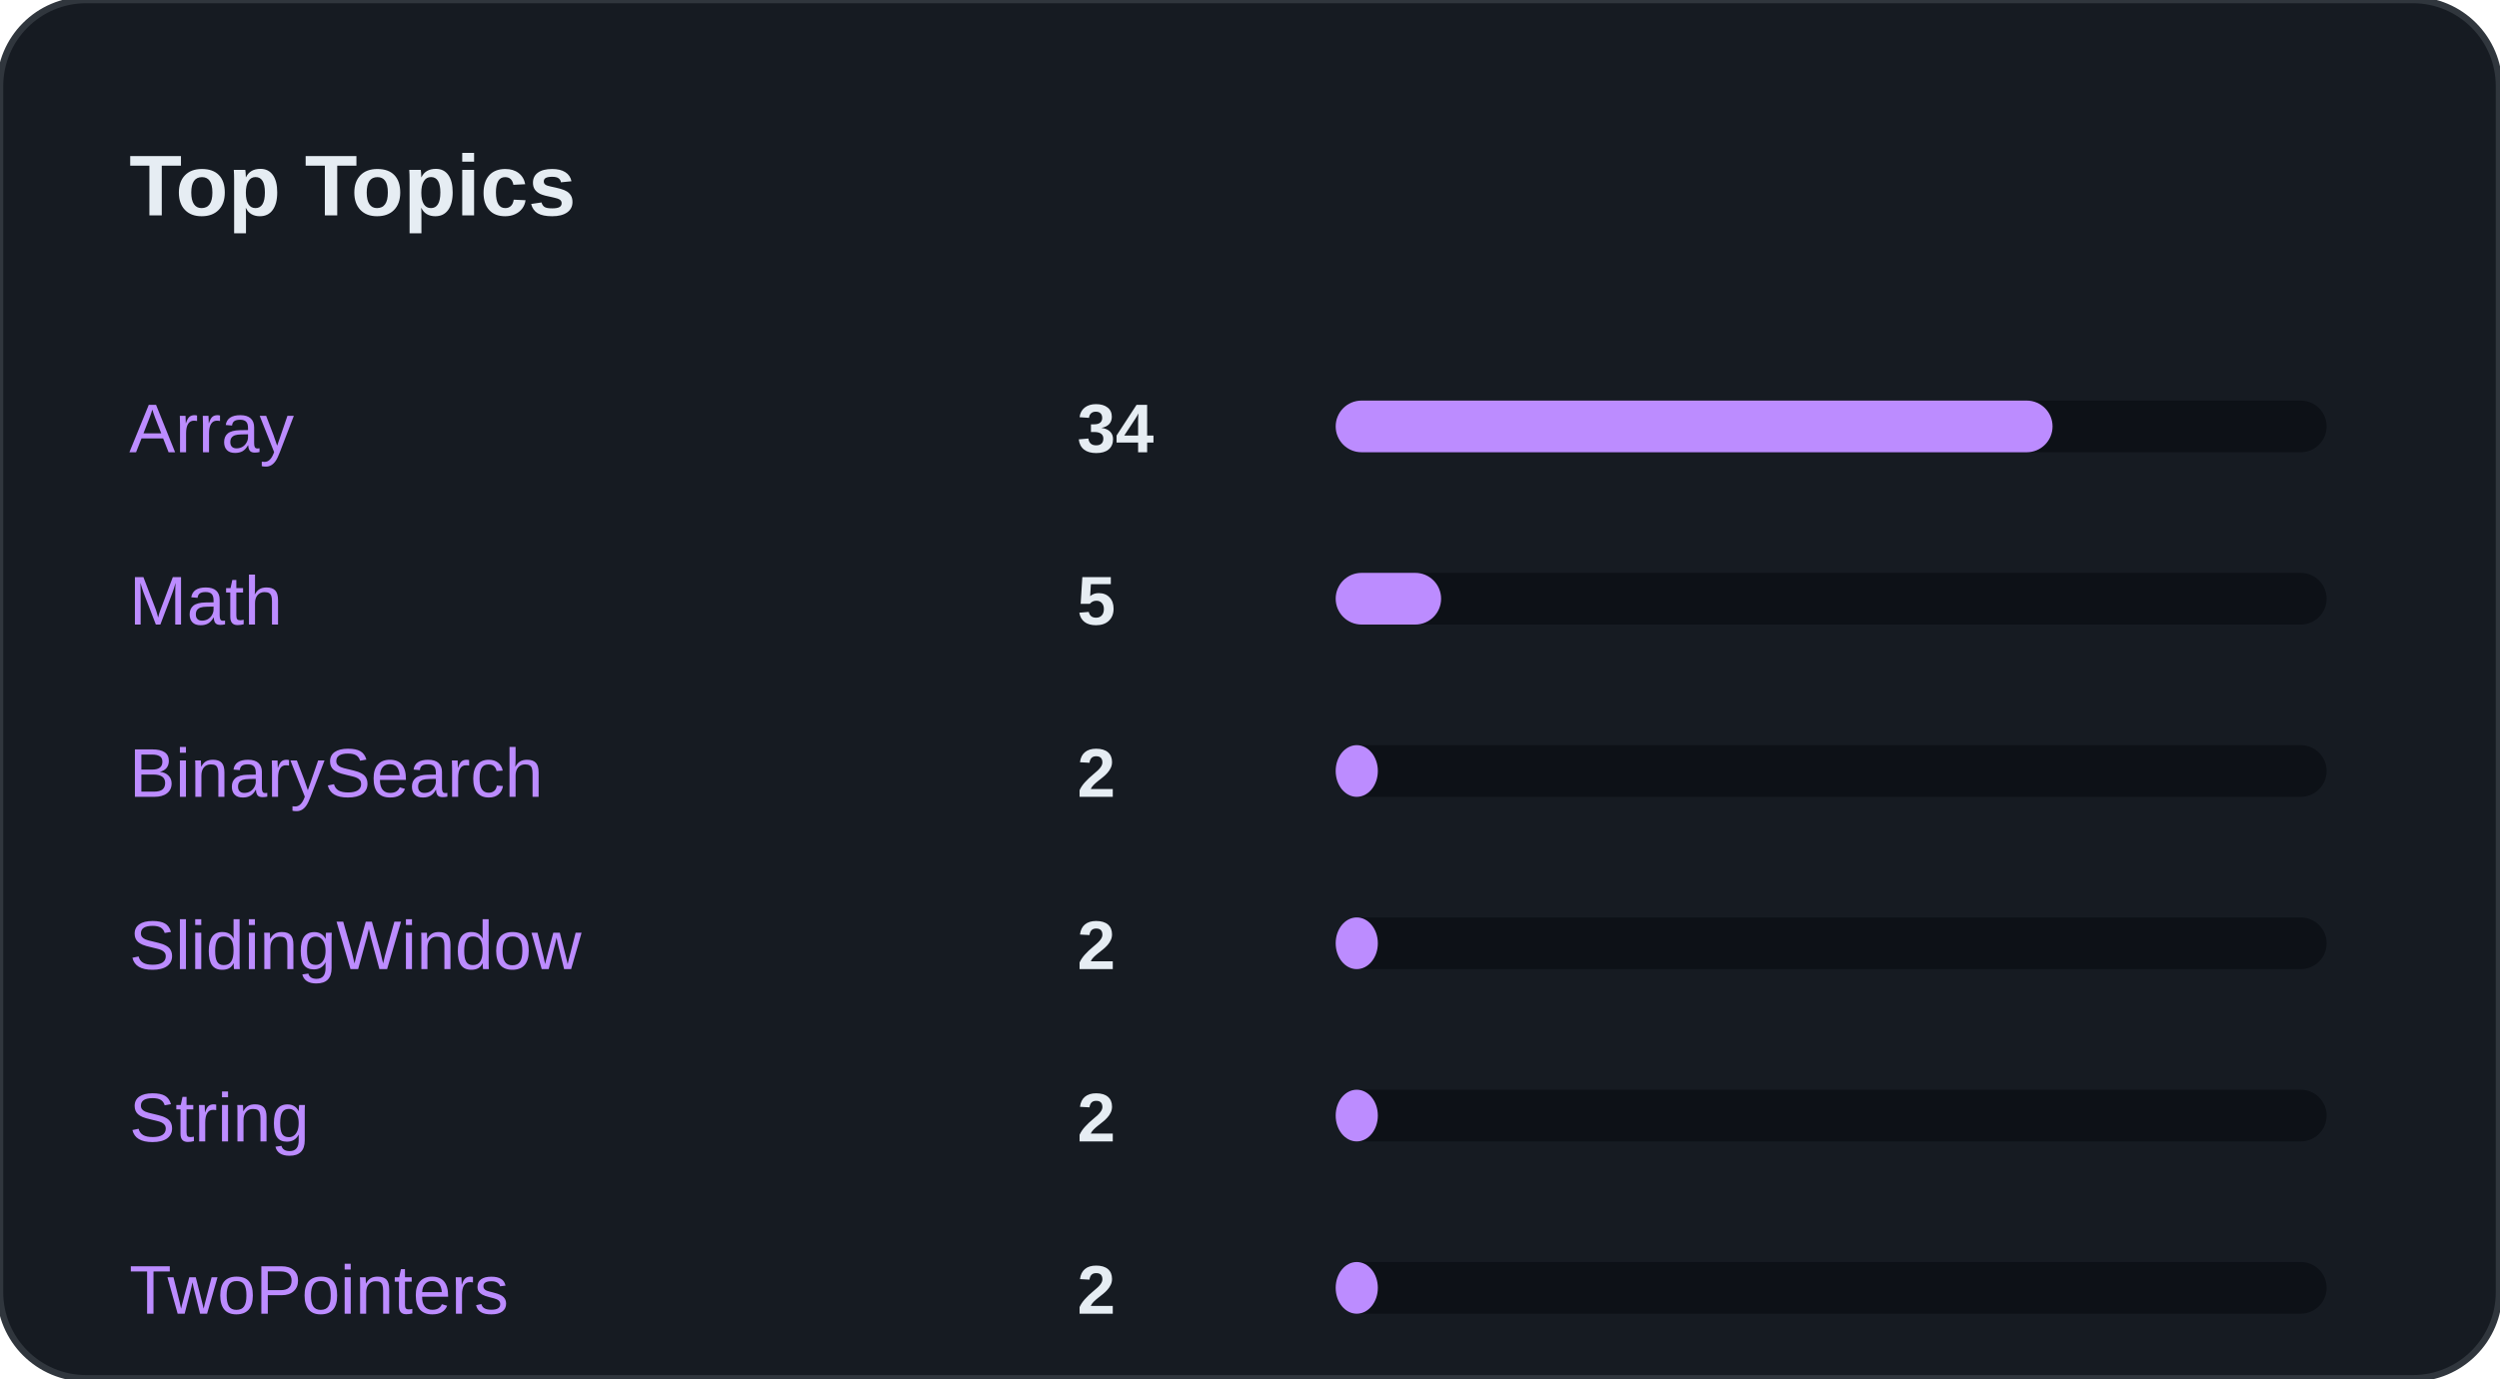
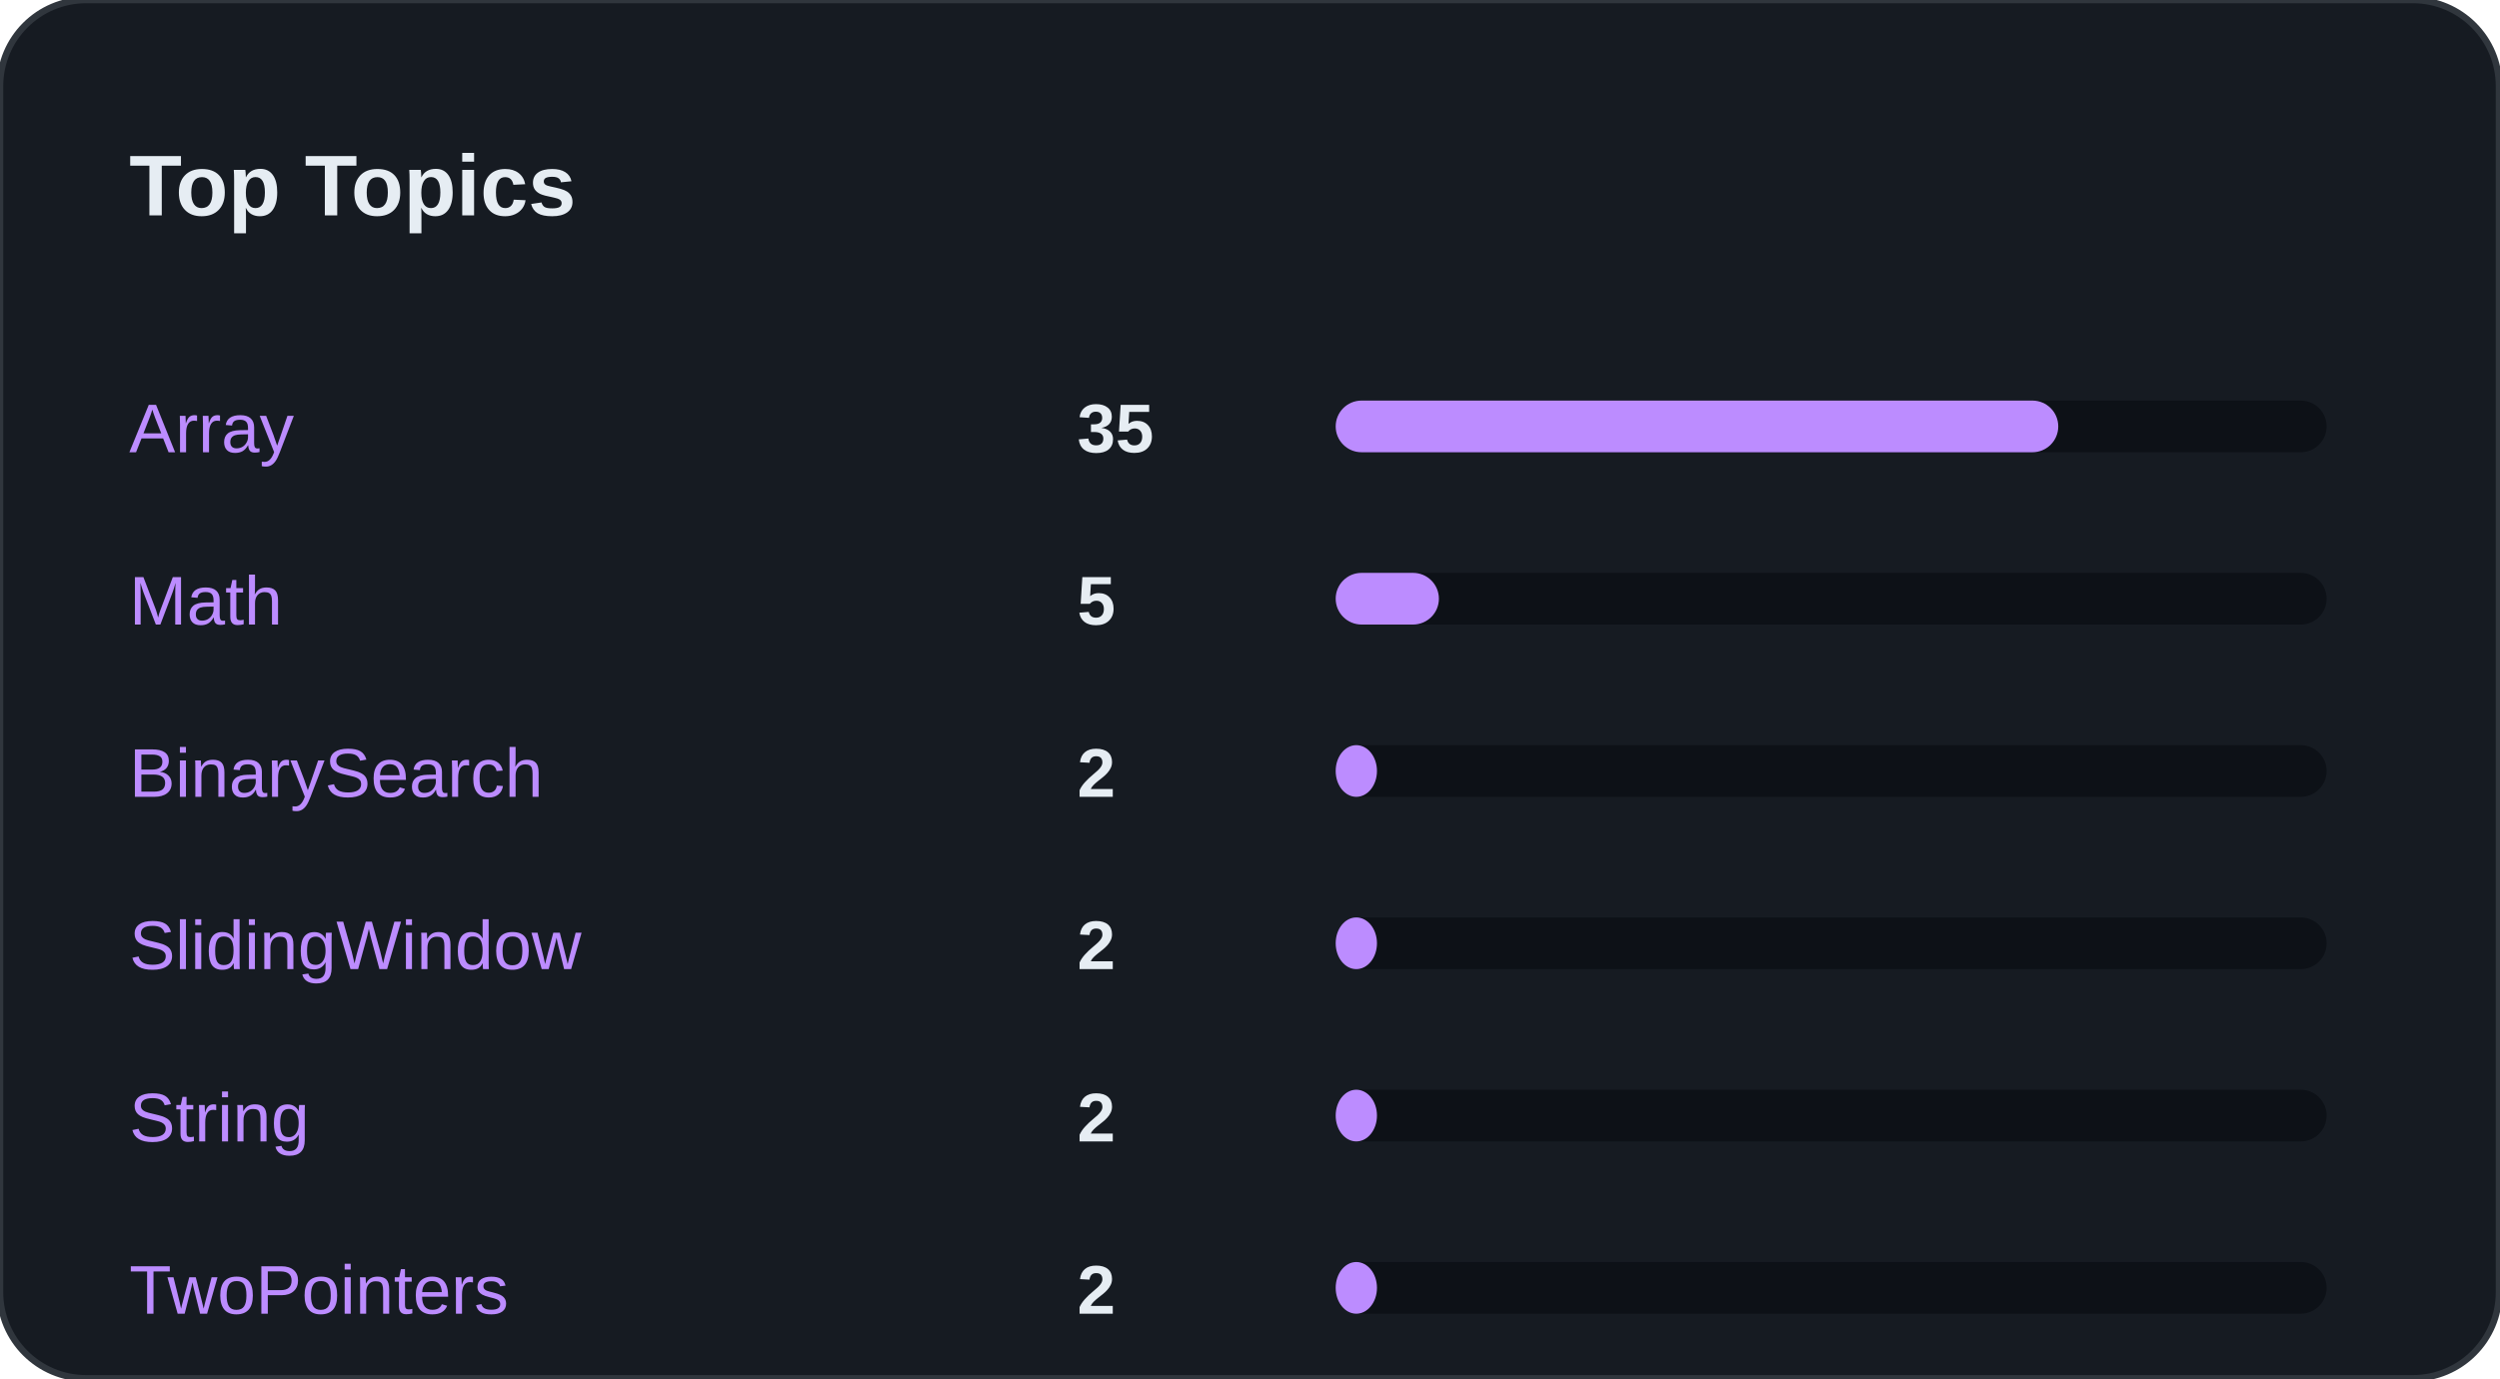
<svg xmlns="http://www.w3.org/2000/svg" width="100%" viewBox="0 0 580 320" preserveAspectRatio="xMidYMid meet">
  <rect width="580" height="320" rx="20" fill="#161B22" stroke="#30363D" stroke-width="1.5" />
  <text x="30" y="50" font-family="Segoe UI, Arial, sans-serif" font-size="20" font-weight="bold" fill="#E6EDF3">Top Topics</text>
  <text x="30" y="105" font-family="Segoe UI, Arial, sans-serif" font-size="16" fill="#BC8CFF">Array</text>
-   <text x="250" y="105" font-family="Segoe UI, Arial, sans-serif" font-size="16" font-weight="bold" fill="#E6EDF3">34</text>
+   <text x="250" y="105" font-family="Segoe UI, Arial, sans-serif" font-size="16" font-weight="bold" fill="#E6EDF3">35</text>
  <rect x="310" y="93" width="230" height="12" rx="6" fill="#0D1117" />
-   <rect x="310" y="93" width="166.383" height="12" rx="6" fill="#BC8CFF" />
+   <rect x="310" y="93" width="167.708" height="12" rx="6" fill="#BC8CFF" />
  <text x="30" y="145" font-family="Segoe UI, Arial, sans-serif" font-size="16" fill="#BC8CFF">Math</text>
  <text x="250" y="145" font-family="Segoe UI, Arial, sans-serif" font-size="16" font-weight="bold" fill="#E6EDF3">5</text>
  <rect x="310" y="133" width="230" height="12" rx="6" fill="#0D1117" />
-   <rect x="310" y="133" width="24.468" height="12" rx="6" fill="#BC8CFF" />
+   <rect x="310" y="133" width="23.958" height="12" rx="6" fill="#BC8CFF" />
  <text x="30" y="185" font-family="Segoe UI, Arial, sans-serif" font-size="16" fill="#BC8CFF">BinarySearch</text>
  <text x="250" y="185" font-family="Segoe UI, Arial, sans-serif" font-size="16" font-weight="bold" fill="#E6EDF3">2</text>
  <rect x="310" y="173" width="230" height="12" rx="6" fill="#0D1117" />
-   <rect x="310" y="173" width="9.787" height="12" rx="6" fill="#BC8CFF" />
+   <rect x="310" y="173" width="9.583" height="12" rx="6" fill="#BC8CFF" />
  <text x="30" y="225" font-family="Segoe UI, Arial, sans-serif" font-size="16" fill="#BC8CFF">SlidingWindow</text>
  <text x="250" y="225" font-family="Segoe UI, Arial, sans-serif" font-size="16" font-weight="bold" fill="#E6EDF3">2</text>
  <rect x="310" y="213" width="230" height="12" rx="6" fill="#0D1117" />
-   <rect x="310" y="213" width="9.787" height="12" rx="6" fill="#BC8CFF" />
+   <rect x="310" y="213" width="9.583" height="12" rx="6" fill="#BC8CFF" />
  <text x="30" y="265" font-family="Segoe UI, Arial, sans-serif" font-size="16" fill="#BC8CFF">String</text>
  <text x="250" y="265" font-family="Segoe UI, Arial, sans-serif" font-size="16" font-weight="bold" fill="#E6EDF3">2</text>
  <rect x="310" y="253" width="230" height="12" rx="6" fill="#0D1117" />
-   <rect x="310" y="253" width="9.787" height="12" rx="6" fill="#BC8CFF" />
+   <rect x="310" y="253" width="9.583" height="12" rx="6" fill="#BC8CFF" />
  <text x="30" y="305" font-family="Segoe UI, Arial, sans-serif" font-size="16" fill="#BC8CFF">TwoPointers</text>
  <text x="250" y="305" font-family="Segoe UI, Arial, sans-serif" font-size="16" font-weight="bold" fill="#E6EDF3">2</text>
  <rect x="310" y="293" width="230" height="12" rx="6" fill="#0D1117" />
-   <rect x="310" y="293" width="9.787" height="12" rx="6" fill="#BC8CFF" />
+   <rect x="310" y="293" width="9.583" height="12" rx="6" fill="#BC8CFF" />
</svg>
